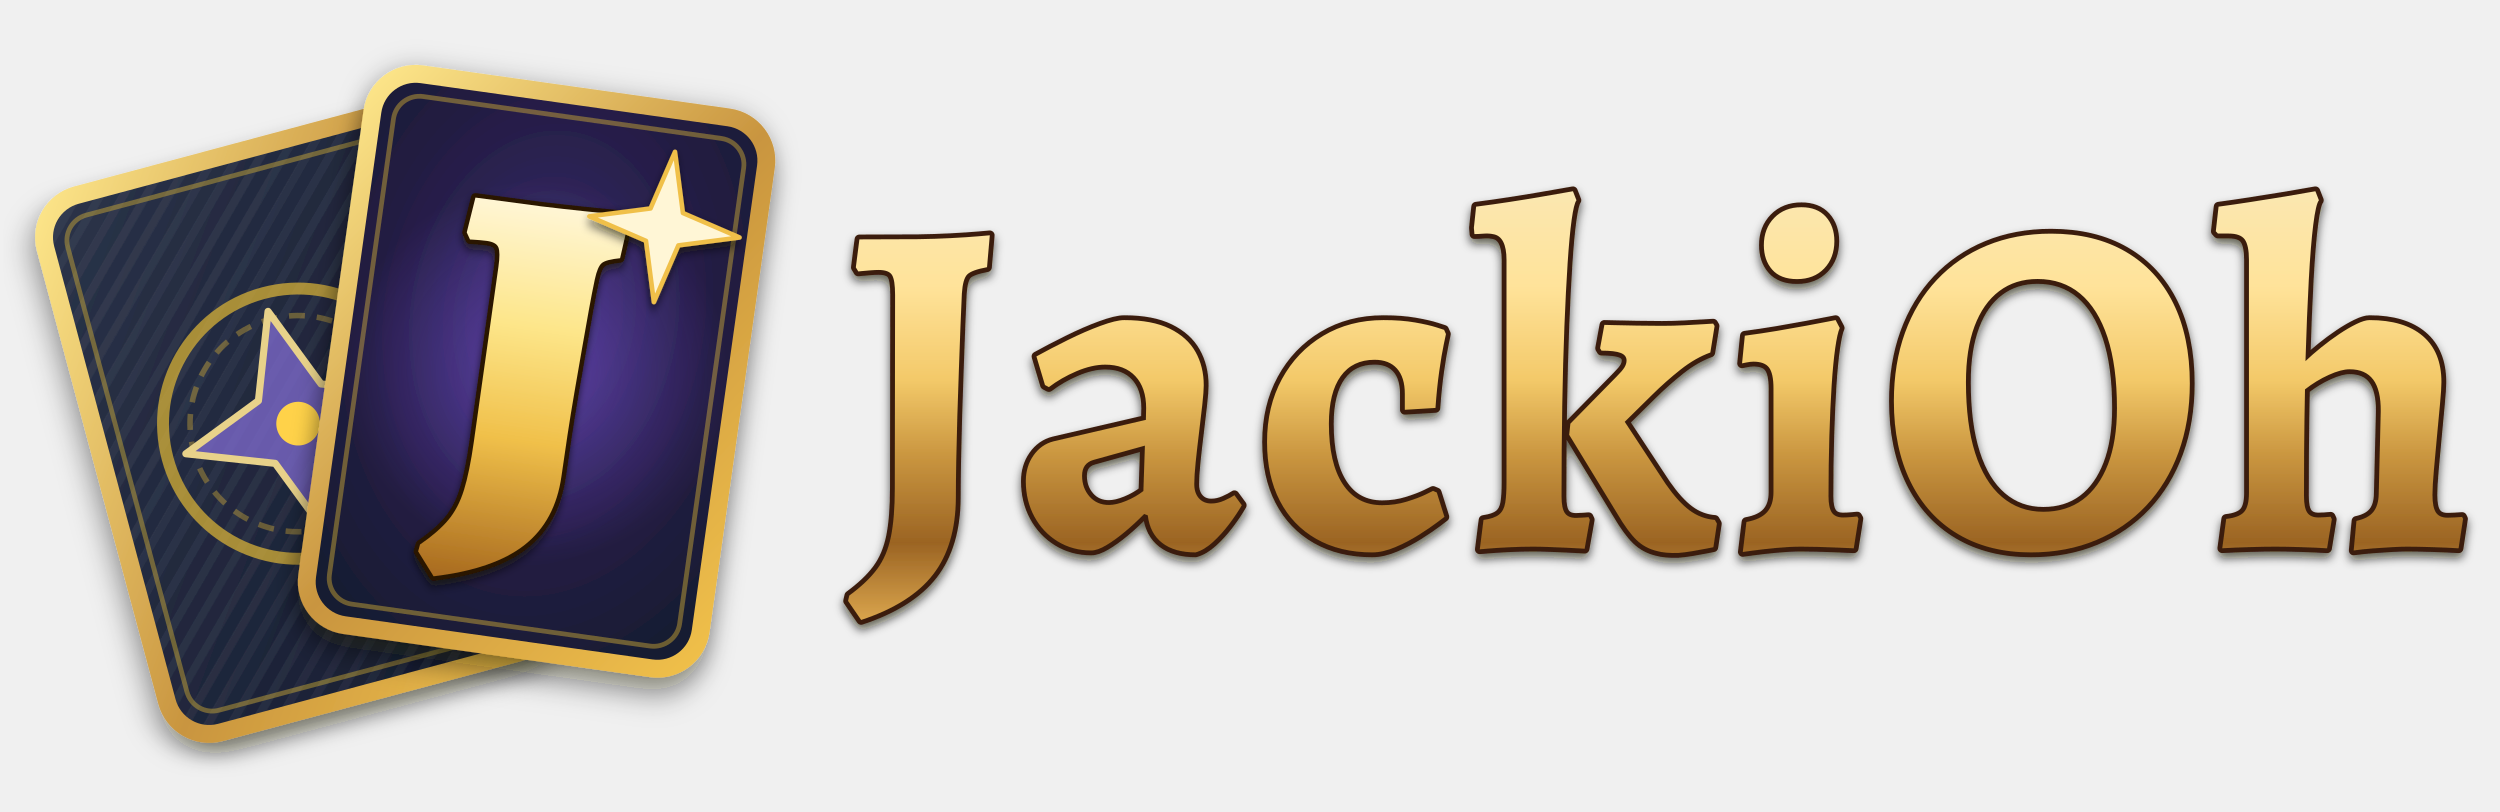
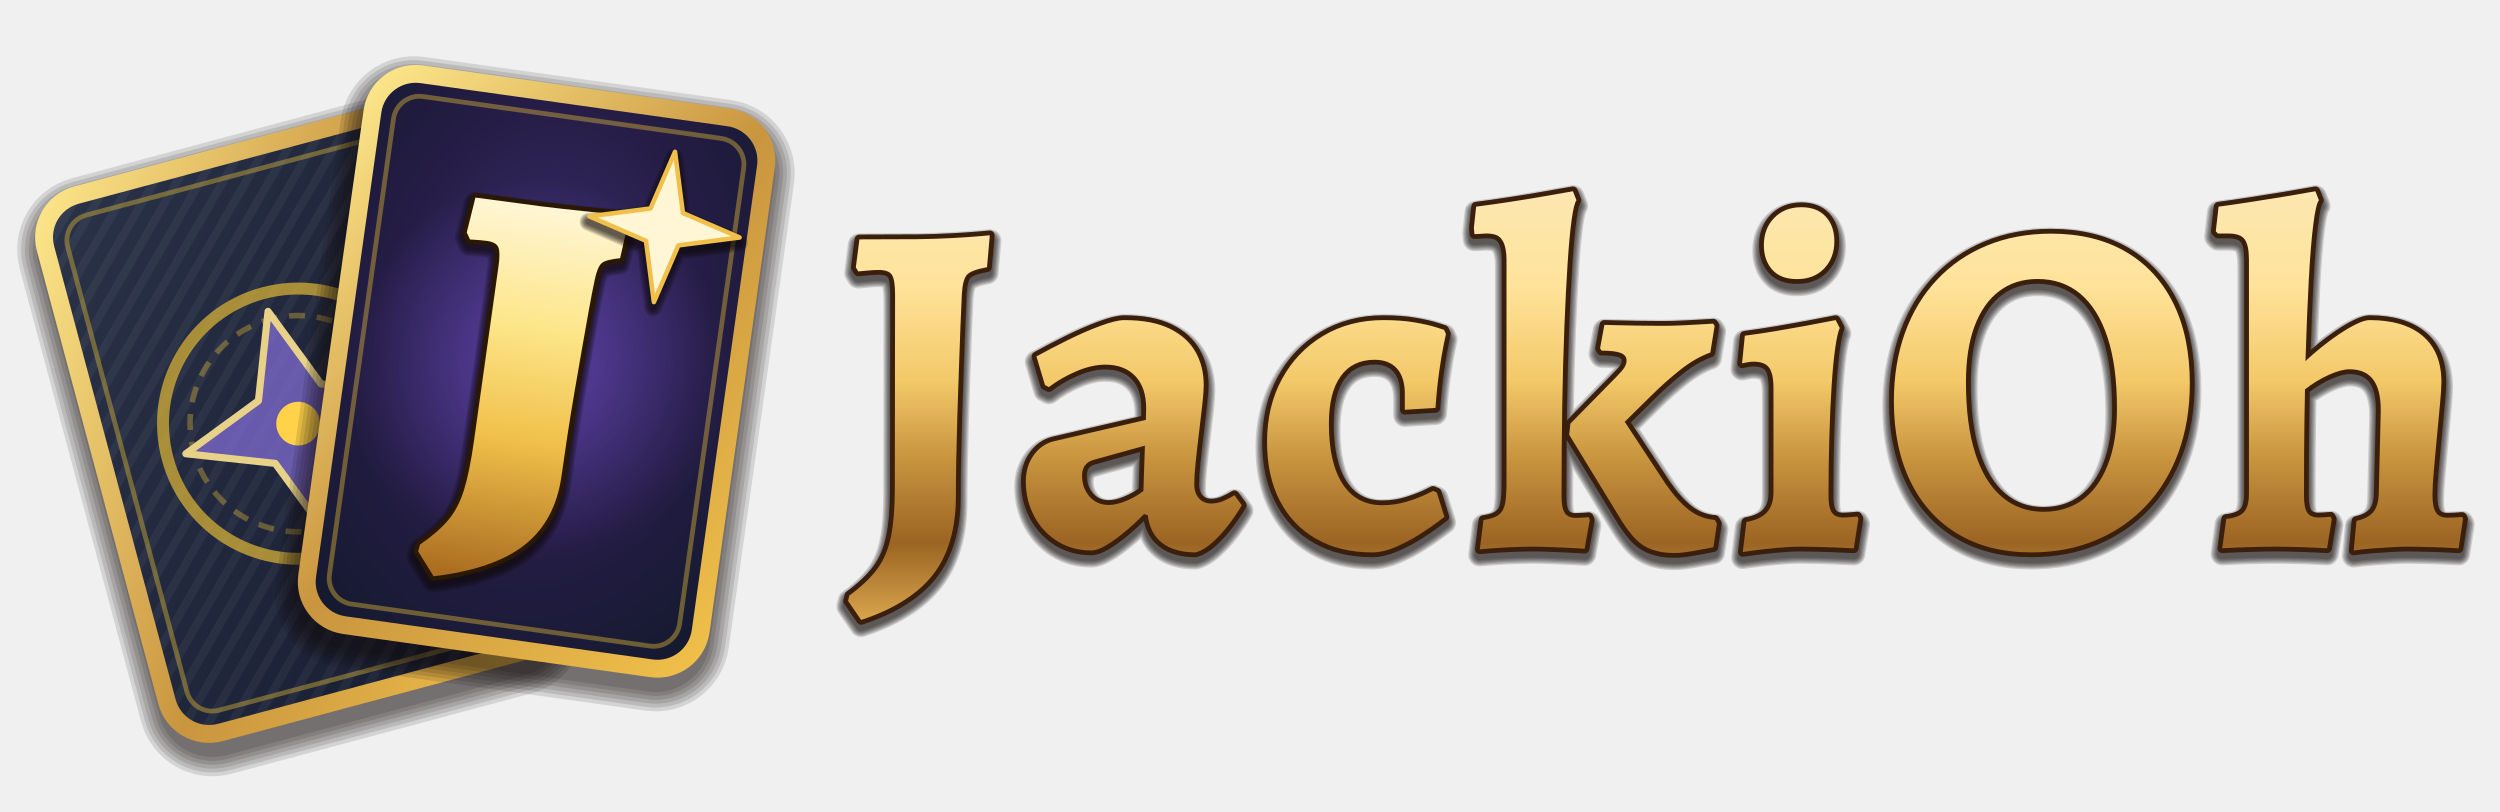
<svg xmlns="http://www.w3.org/2000/svg" viewBox="0 0 2714 881">
  <defs>
    <linearGradient id="wordGold" x1="0" y1="0" x2="0" y2="1">
      <stop offset="0" stop-color="#fbe7b0" />
      <stop offset="0.22" stop-color="#ffe39a" />
      <stop offset="0.44" stop-color="#f3c969" />
      <stop offset="0.62" stop-color="#c9953f" />
      <stop offset="0.82" stop-color="#9b6423" />
      <stop offset="1" stop-color="#d9a44c" />
    </linearGradient>
    <linearGradient id="gold" x1="0" y1="0" x2="0" y2="1">
      <stop offset="0" stop-color="#fff6d6" />
      <stop offset="0.32" stop-color="#fde68a" />
      <stop offset="0.62" stop-color="#f0c04a" />
      <stop offset="1" stop-color="#a86a1f" />
    </linearGradient>
    <linearGradient id="goldEdge" x1="0" y1="0" x2="1" y2="1">
      <stop offset="0" stop-color="#fde68a" />
      <stop offset="0.5" stop-color="#c9953f" />
      <stop offset="1" stop-color="#f0c04a" />
    </linearGradient>
    <radialGradient id="face" cx="0.5" cy="0.4" r="0.75">
      <stop offset="0" stop-color="#3a2f6e" />
      <stop offset="0.55" stop-color="#241c44" />
      <stop offset="1" stop-color="#141a2e" />
    </radialGradient>
    <linearGradient id="back" x1="0" y1="0" x2="1" y2="1">
      <stop offset="0" stop-color="#2b3349" />
      <stop offset="1" stop-color="#141a2e" />
    </linearGradient>
    <pattern id="stripes" width="22" height="22" patternUnits="userSpaceOnUse" patternTransform="rotate(45)">
      <rect width="22" height="22" fill="none" />
      <rect width="9" height="22" fill="#ffffff" fill-opacity="0.045" />
    </pattern>
    <radialGradient id="glow" cx="0.5" cy="0.5" r="0.5">
      <stop offset="0" stop-color="#8b5cf6" stop-opacity="0.45" />
      <stop offset="1" stop-color="#8b5cf6" stop-opacity="0" />
    </radialGradient>
-     <filter id="shadow" x="-20%" y="-20%" width="140%" height="140%">
-       <feDropShadow dx="0" dy="14" stdDeviation="16" flood-color="#0e0905" flood-opacity="0.55" />
-     </filter>
-     <filter id="lift" x="-20%" y="-20%" width="140%" height="140%">
-       <feDropShadow dx="0" dy="6" stdDeviation="5" flood-color="#0e0905" flood-opacity="0.65" />
-     </filter>
  </defs>
  <g transform="scale(0.86)">
    <g transform="translate(512 512) scale(1.14) translate(-491 -528)">
-       <g transform="rotate(-15 372 548)" filter="url(#shadow)">
-         <rect x="152.0" y="240.0" width="440" height="616" rx="48.4" fill="url(#back)" />
+       <g transform="rotate(-15 372 548)">
+         <defs>
+           <rect x="152.0" y="240.0" width="440" height="616" rx="48.4" id="s2" />
+         </defs>
+         <g transform="translate(0 14)" fill="#0e0905" stroke="#0e0905" stroke-linejoin="round">
+           <use opacity="0.125" href="#s2" stroke-width="24.1" />
+           <use opacity="0.125" href="#s2" stroke-width="32.6" />
+           <use opacity="0.125" href="#s2" stroke-width="41.1" />
+           <use opacity="0.125" href="#s2" stroke-width="49.7" />
+           <use opacity="0.125" href="#s2" stroke-width="58.2" />
+           <use opacity="0.125" href="#s2" stroke-width="66.7" />
+         </g>
+         <use href="#s2" fill="url(#back)" />
        <rect x="152.0" y="240.0" width="440" height="616" rx="48.4" fill="url(#stripes)" />
        <circle cx="372" cy="548" r="149.6" fill="none" stroke="#d4af37" stroke-opacity="0.75" stroke-width="13.2" />
        <circle cx="372" cy="548" r="119.68" fill="none" stroke="#d4af37" stroke-opacity="0.4" stroke-width="6.16" stroke-dasharray="17.6 13.2" />
        <path d="M372.0 419.3 L407.9 512.1 L500.7 548.0 L407.9 583.9 L372.0 676.7 L336.1 583.9 L243.3 548.0 L336.1 512.1 Z" fill="#7f6bd0" fill-opacity="0.75" stroke="#e8d28a" stroke-width="7.92" stroke-linejoin="round" />
        <circle cx="372" cy="548" r="24.2" fill="#ffd24a" />
        <rect x="152.0" y="240.0" width="440" height="616" rx="48.4" fill="none" stroke="url(#goldEdge)" stroke-width="19.8" />
        <rect x="176.2" y="264.2" width="391.6" height="567.6" rx="29.04" fill="none" stroke="#d4af37" stroke-opacity="0.45" stroke-width="5.28" />
      </g>
-       <g transform="rotate(8 636 490)" filter="url(#shadow)">
-         <rect x="416.0" y="182.0" width="440" height="616" rx="48.4" fill="url(#face)" />
+       <g transform="rotate(8 636 490)">
+         <defs>
+           <rect x="416.0" y="182.0" width="440" height="616" rx="48.4" id="s3" />
+         </defs>
+         <g transform="translate(0 14)" fill="#0e0905" stroke="#0e0905" stroke-linejoin="round">
+           <use opacity="0.125" href="#s3" stroke-width="24.1" />
+           <use opacity="0.125" href="#s3" stroke-width="32.6" />
+           <use opacity="0.125" href="#s3" stroke-width="41.1" />
+           <use opacity="0.125" href="#s3" stroke-width="49.7" />
+           <use opacity="0.125" href="#s3" stroke-width="58.2" />
+           <use opacity="0.125" href="#s3" stroke-width="66.7" />
+         </g>
+         <use href="#s3" fill="url(#face)" />
        <rect x="416.0" y="182.0" width="440" height="616" rx="48.4" fill="none" stroke="url(#goldEdge)" stroke-width="19.8" />
        <rect x="440.2" y="206.2" width="391.6" height="567.6" rx="29.04" fill="none" stroke="#d4af37" stroke-opacity="0.45" stroke-width="5.28" />
      </g>
      <g transform="rotate(8 636 490)">
        <circle cx="636" cy="490" r="211.2" fill="url(#glow)" />
-         <path d="M554.7 730.66 533.9 705.7 534.94 697.9Q552.62 681.78 561.98 666.96Q571.34 652.14 574.72 631.34Q578.1 610.54 578.1 576.74V381.22Q578.1 365.1 574.98 359.9Q571.86 354.7 561.46 354.7Q557.82 354.7 553.4 354.96Q548.98 355.22 545.86 355.48Q542.74 355.74 542.74 355.74L538.06 348.46L542.22 308.94L615.54 308.42Q641.02 307.9 663.38 307.12Q685.74 306.34 700.04 305.56Q714.34 304.78 714.34 304.78L710.18 353.14Q695.1 356.78 690.94 361.2Q686.78 365.62 685.74 380.18Q684.7 394.74 683.92 414.76Q683.14 434.78 682.36 458.18Q681.58 481.58 680.8 506.54Q680.02 531.5 679.76 555.68Q679.5 579.86 679.5 601.18Q679.5 651.1 649.6 682.3Q619.7 713.5 554.7 730.66Z" fill="url(#gold)" stroke="#2b1800" stroke-width="9.88" stroke-linejoin="round" paint-order="stroke" filter="url(#lift)" />
-         <path d="M754.0 228.0 L772.1 293.9 L838.0 312.0 L772.1 330.1 L754.0 396.0 L735.9 330.1 L670.0 312.0 L735.9 293.9 Z" fill="#fff6d6" stroke="#f0c04a" stroke-width="5.04" stroke-linejoin="round" filter="url(#lift)" />
+         <defs>
+           <path d="M554.7 730.66 533.9 705.7 534.94 697.9Q552.62 681.78 561.98 666.96Q571.34 652.14 574.72 631.34Q578.1 610.54 578.1 576.74V381.22Q578.1 365.1 574.98 359.9Q571.86 354.7 561.46 354.7Q557.82 354.7 553.4 354.96Q548.98 355.22 545.86 355.48Q542.74 355.74 542.74 355.74L538.06 348.46L542.22 308.94L615.54 308.42Q641.02 307.9 663.38 307.12Q685.74 306.34 700.04 305.56Q714.34 304.78 714.34 304.78L710.18 353.14Q695.1 356.78 690.94 361.2Q686.78 365.62 685.74 380.18Q684.7 394.74 683.92 414.76Q683.14 434.78 682.36 458.18Q681.58 481.58 680.8 506.54Q680.02 531.5 679.76 555.68Q679.5 579.86 679.5 601.18Q679.5 651.1 649.6 682.3Q619.7 713.5 554.7 730.66Z" id="s4" />
+         </defs>
+         <g transform="translate(0 6)" fill="#0e0905" stroke="#0e0905" stroke-linejoin="round">
+           <use opacity="0.161" href="#s4" stroke-width="11.2" />
+           <use opacity="0.161" href="#s4" stroke-width="13.9" />
+           <use opacity="0.161" href="#s4" stroke-width="16.5" />
+           <use opacity="0.161" href="#s4" stroke-width="19.2" />
+           <use opacity="0.161" href="#s4" stroke-width="21.9" />
+           <use opacity="0.161" href="#s4" stroke-width="24.5" />
+         </g>
+         <use href="#s4" fill="url(#gold)" stroke="#2b1800" stroke-width="9.88" stroke-linejoin="round" paint-order="stroke" />
+         <defs>
+           <path d="M754.0 228.0 L772.1 293.9 L838.0 312.0 L772.1 330.1 L754.0 396.0 L735.9 330.1 L670.0 312.0 L735.9 293.9 Z" id="s5" />
+         </defs>
+         <g transform="translate(0 6)" fill="#0e0905" stroke="#0e0905" stroke-linejoin="round">
+           <use opacity="0.161" href="#s5" stroke-width="6.4" />
+           <use opacity="0.161" href="#s5" stroke-width="9.0" />
+           <use opacity="0.161" href="#s5" stroke-width="11.7" />
+           <use opacity="0.161" href="#s5" stroke-width="14.4" />
+           <use opacity="0.161" href="#s5" stroke-width="17.0" />
+           <use opacity="0.161" href="#s5" stroke-width="19.7" />
+         </g>
+         <use href="#s5" fill="#fff6d6" stroke="#f0c04a" stroke-width="5.04" stroke-linejoin="round" />
      </g>
    </g>
  </g>
-   <path d="M934.874 673.025 920.64 652.347 921.965 646.546Q941.644 632.139 952.289 617.747Q962.933 603.355 967.17 582.698Q971.406 562.041 971.406 529.668L971.692 320.159Q971.692 303.754 968.286 298.411Q964.881 293.068 953.624 293.068Q950.27 293.068 945.136 293.471Q940.002 293.874 935.883 294.277Q931.764 294.679 931.764 294.679L929.082 290.254L932.957 259.87L996.856 259.635Q1014.628 259.401 1032.42 258.478Q1050.212 257.555 1062.371 256.49Q1074.53 255.424 1074.53 255.424L1071.512 290.081Q1054.719 293.15 1049.988 297.998Q1045.257 302.846 1044.217 318.548Q1043.462 332.823 1042.682 354.27Q1041.902 375.718 1040.98 400.973Q1040.057 426.229 1039.277 452.045Q1038.497 477.862 1038.094 500.757Q1037.691 523.653 1037.691 540.405Q1037.406 592.038 1012.93 623.666Q988.454 655.294 934.874 673.025Z M1297.926 599.695Q1275.015 599.695 1261.673 589.387Q1248.332 579.078 1246.017 559.451L1242.061 557.993Q1231.692 568.597 1220.864 577.58Q1210.035 586.562 1200.635 592.089Q1191.234 597.615 1184.627 597.615Q1164.449 597.615 1148.313 587.771Q1132.178 577.926 1122.895 560.787Q1113.611 543.647 1113.611 522.347Q1113.611 506.329 1121.972 494.42Q1130.333 482.511 1143.751 479.106L1243.958 455.818L1244.243 443.022Q1244.243 420.774 1232.518 408.325Q1220.792 395.875 1199.89 395.875Q1185.33 395.875 1168.624 402.987Q1151.918 410.099 1138.663 420.234L1134.421 417.97L1125.133 386.933Q1140.529 378.43 1159.279 369.146Q1178.03 359.863 1194.869 353.674Q1211.708 347.485 1220.446 347.485Q1250.83 347.485 1269.882 356.834Q1288.933 366.184 1297.865 382.06Q1306.797 397.935 1306.797 418.317Q1306.797 424.842 1305.262 438.984Q1303.728 453.126 1301.648 469.827Q1299.568 486.528 1298.033 501.578Q1296.499 516.627 1296.499 525.488Q1296.499 535.286 1301.515 540.94Q1306.531 546.593 1315.004 546.593Q1321.968 546.593 1329.049 543.463Q1336.131 540.333 1340.107 537.58L1348.091 548.48Q1342.758 557.819 1334.448 568.862Q1326.138 579.904 1316.737 588.474Q1307.337 597.044 1297.926 599.695ZM1203.785 548.184Q1211.789 548.184 1222.352 543.861Q1232.915 539.538 1241.256 533.074L1242.918 483.786L1187.207 499.243Q1174.706 502.75 1174.706 516.393Q1174.706 529.78 1182.736 538.982Q1190.765 548.184 1203.785 548.184Z M1489.795 599.695Q1454.69 599.695 1428.96 585.043Q1403.231 570.391 1389.359 543.596Q1375.487 516.801 1375.487 479.85Q1375.487 441.237 1391.699 411.455Q1407.911 381.672 1436.5 364.578Q1465.09 347.485 1501.939 347.485Q1521.393 347.485 1536.111 350.059Q1550.829 352.634 1559.267 355.351Q1567.704 358.068 1567.704 358.068L1569.733 362.646Q1569.733 362.646 1567.393 373.648Q1565.053 384.649 1562.453 402.905Q1559.853 421.162 1558.344 442.849L1525.064 444.878V427.585Q1525.064 409.518 1516.529 400.046Q1507.995 390.573 1492.273 390.573Q1468.292 390.573 1455.471 408.386Q1442.649 426.198 1442.649 460.059Q1442.649 502.72 1457.642 525.579Q1472.636 548.439 1500.471 548.439Q1514.796 548.439 1527.496 544.488Q1540.195 540.537 1547.954 536.729Q1555.713 532.92 1555.713 532.92L1559.771 534.664L1568.071 561.103Q1568.071 561.103 1560.439 566.889Q1552.807 572.675 1540.664 580.399Q1528.52 588.122 1514.893 593.909Q1501.266 599.695 1489.795 599.695Z M1610.476 564.467Q1622.171 562.856 1627.422 558.569Q1632.673 554.281 1634.065 545.824Q1635.456 537.366 1635.456 523.724V282.24Q1635.456 256.271 1620.672 254.16Q1616.278 253.222 1610.333 253.676Q1604.389 254.13 1600.637 254.13Q1600.402 252.233 1600.311 250.479Q1600.219 248.726 1600.035 247.349L1602.482 224.336Q1620.224 222.073 1638.668 219.238Q1657.113 216.404 1672.774 213.687Q1688.436 210.969 1698.01 209.292Q1707.584 207.615 1707.584 207.615L1711.408 217.424Q1708.624 221.064 1706.192 238.596Q1703.76 256.128 1701.823 285.554Q1699.886 314.979 1698.326 354.158Q1696.766 393.336 1695.986 440.06Q1695.206 486.783 1695.206 538.743Q1695.206 551.814 1698.805 557.024Q1702.404 562.234 1710.877 562.234Q1714.15 562.234 1719.386 561.832Q1724.621 561.429 1724.621 561.429L1725.896 564.212L1720.278 595.718Q1720.278 595.718 1714.425 595.341Q1708.573 594.964 1699.768 594.587Q1690.964 594.209 1681.497 593.832Q1672.03 593.455 1664.281 593.455Q1651.485 593.455 1638.118 594.118Q1624.751 594.78 1615.61 595.56Q1606.469 596.34 1606.469 596.34ZM1703.516 472.009 1704.79 459.937 1754.944 408.865Q1761.286 402.574 1763.535 398.791Q1765.783 395.009 1765.783 391.369Q1765.783 385.649 1759.492 383.166Q1753.201 380.683 1738.59 380.683L1737.03 378.083L1741.71 352.685Q1741.71 352.685 1752.125 352.945Q1762.541 353.205 1776.988 353.465Q1791.436 353.725 1804.314 353.725Q1816.305 353.725 1829.035 353.062Q1841.764 352.399 1850.788 351.854Q1859.811 351.308 1859.811 351.308L1861.371 353.908L1856.742 382.692Q1840.368 388.595 1824.319 401.305Q1808.27 414.014 1793.211 428.931Q1778.151 443.848 1763.805 457.908L1808.321 525.528Q1821.597 544.656 1834.02 553.95Q1846.444 563.244 1861.626 564.416L1863.89 568.423L1860.066 594.056Q1860.066 594.056 1853.179 595.433Q1846.291 596.809 1837.426 598.303Q1828.56 599.797 1822.055 600.266Q1815.214 600.5 1809.269 599.996Q1803.325 599.491 1799.4 598.349Q1786.155 595.362 1776.688 586.262Q1767.221 577.162 1755.964 557.942Z M1891.969 599.226 1895.925 566.649Q1911.291 563.896 1918.285 556.071Q1925.28 548.245 1925.28 534.256V421.641Q1925.28 405.439 1920.483 399.031Q1915.685 392.623 1903.46 392.623Q1900.238 392.623 1895.701 393.546Q1891.164 394.468 1891.164 394.468L1894.182 364.441Q1911.872 362.126 1929.353 359.174Q1946.835 356.223 1961.155 353.531Q1975.476 350.839 1984.112 349.162Q1992.748 347.485 1992.748 347.485L1997.224 356.07Q1994.675 361.504 1992.335 377.803Q1989.995 394.101 1988.435 418.434Q1986.875 442.767 1985.952 473.539Q1985.029 504.31 1985.029 538.743Q1985.029 551.008 1988.603 556.387Q1992.177 561.765 2000.884 561.765Q2005.095 561.765 2010.683 561.245Q2016.27 560.725 2016.27 560.725L2017.545 563.04L2012.447 595.249Q2012.447 595.249 2006.62 594.989Q2000.792 594.729 1991.896 594.352Q1983 593.975 1973.181 593.715Q1963.363 593.455 1955.379 593.455Q1942.583 593.455 1927.758 594.898Q1912.933 596.34 1902.451 597.783Q1891.969 599.226 1891.969 599.226ZM1950.862 303.01Q1932.937 303.01 1923.883 292.696Q1914.829 282.383 1914.829 266.171Q1914.829 248.063 1926.131 236.5Q1937.434 224.938 1955.593 224.938Q1972.763 224.938 1982.078 235.226Q1991.392 245.514 1991.392 261.776Q1991.392 279.885 1980.349 291.447Q1969.307 303.01 1950.862 303.01Z M2204.948 599.695Q2159.025 599.695 2125.587 579.767Q2092.149 559.838 2074.066 522.852Q2055.984 485.866 2055.984 435.497Q2055.984 394.672 2068.045 361.275Q2080.107 327.877 2102.804 303.738Q2125.5 279.599 2156.935 266.614Q2188.369 253.63 2226.595 253.63Q2273.792 253.63 2307.516 273.206Q2341.239 292.783 2359.256 329.157Q2377.272 365.532 2377.272 416.369Q2377.272 457.48 2364.95 491.112Q2352.628 524.744 2329.789 549.0Q2306.95 573.256 2275.23 586.476Q2243.51 599.695 2204.948 599.695ZM2218.254 555.586Q2243.326 555.586 2261.016 542.413Q2278.706 529.24 2288.433 504.096Q2298.16 478.953 2298.16 443.134Q2298.16 397.242 2287.888 366.139Q2277.615 335.035 2258.483 318.961Q2239.35 302.887 2211.963 302.887Q2187.697 302.887 2170.292 316.061Q2152.888 329.234 2143.563 354.143Q2134.239 379.052 2134.239 414.87Q2134.239 460.477 2144.226 491.841Q2154.213 523.204 2173.203 539.395Q2192.193 555.586 2218.254 555.586Z M2416.762 563.325Q2430.904 561.765 2436.18 555.76Q2441.456 549.754 2441.456 535.429V282.24Q2441.456 266.09 2436.802 259.824Q2432.147 253.559 2419.637 253.559H2407.779L2405.464 251.061L2408.482 224.336Q2423.725 222.307 2442.833 219.356Q2461.941 216.404 2480.737 213.309Q2499.534 210.215 2513.584 207.615L2517.408 217.424Q2514.155 221.298 2511.32 243.576Q2508.486 265.855 2506.431 303.682Q2504.377 341.51 2502.817 392.031Q2510.209 384.976 2519.829 377.186Q2529.449 369.396 2539.441 362.702Q2549.433 356.008 2558.202 351.747Q2566.971 347.485 2572.374 347.485Q2609.927 347.485 2630.171 364.787Q2650.415 382.09 2650.415 414.799Q2650.415 422.263 2648.881 438.449Q2647.346 454.635 2645.552 473.992Q2643.757 493.35 2642.223 510.443Q2640.688 527.537 2640.688 537.336Q2640.688 550.539 2644.379 556.27Q2648.07 562 2657.012 562Q2659.898 562 2664.771 561.74Q2669.645 561.48 2672.867 561.194L2673.907 563.274L2669.043 595.249Q2657.206 594.495 2640.494 593.975Q2623.783 593.455 2613.148 593.455Q2606.674 593.455 2596.779 594Q2586.883 594.546 2575.948 595.377Q2565.013 596.208 2555.133 597.584L2558.151 565.477Q2570.936 562.724 2576.524 555.719Q2582.111 548.714 2582.346 536.132L2584.528 446.54Q2584.762 423.354 2576.396 412.128Q2568.031 400.902 2550.748 400.902Q2541.501 400.902 2528.032 406.994Q2514.563 413.086 2502.297 422.701Q2502.011 437.72 2501.751 454.064Q2501.491 470.408 2501.349 490.699Q2501.206 510.989 2501.206 538.274Q2501.206 551.345 2504.805 556.555Q2508.404 561.765 2516.877 561.765Q2519.294 561.765 2523.347 561.505Q2527.4 561.245 2530.152 560.96L2531.427 563.743L2526.278 595.249Q2514.624 594.495 2498.004 593.975Q2481.384 593.455 2470.281 593.455Q2458.657 593.455 2442.313 593.949Q2425.969 594.444 2412.469 595.198Z" fill="url(#wordGold)" stroke="#3a1f0c" stroke-width="10.4" stroke-linejoin="round" paint-order="stroke" filter="url(#lift)" />
+   <defs>
+     <path d="M934.874 673.025 920.64 652.347 921.965 646.546Q941.644 632.139 952.289 617.747Q962.933 603.355 967.17 582.698Q971.406 562.041 971.406 529.668L971.692 320.159Q971.692 303.754 968.286 298.411Q964.881 293.068 953.624 293.068Q950.27 293.068 945.136 293.471Q940.002 293.874 935.883 294.277Q931.764 294.679 931.764 294.679L929.082 290.254L932.957 259.87L996.856 259.635Q1014.628 259.401 1032.42 258.478Q1050.212 257.555 1062.371 256.49Q1074.53 255.424 1074.53 255.424L1071.512 290.081Q1054.719 293.15 1049.988 297.998Q1045.257 302.846 1044.217 318.548Q1043.462 332.823 1042.682 354.27Q1041.902 375.718 1040.98 400.973Q1040.057 426.229 1039.277 452.045Q1038.497 477.862 1038.094 500.757Q1037.691 523.653 1037.691 540.405Q1037.406 592.038 1012.93 623.666Q988.454 655.294 934.874 673.025Z M1297.926 599.695Q1275.015 599.695 1261.673 589.387Q1248.332 579.078 1246.017 559.451L1242.061 557.993Q1231.692 568.597 1220.864 577.58Q1210.035 586.562 1200.635 592.089Q1191.234 597.615 1184.627 597.615Q1164.449 597.615 1148.313 587.771Q1132.178 577.926 1122.895 560.787Q1113.611 543.647 1113.611 522.347Q1113.611 506.329 1121.972 494.42Q1130.333 482.511 1143.751 479.106L1243.958 455.818L1244.243 443.022Q1244.243 420.774 1232.518 408.325Q1220.792 395.875 1199.89 395.875Q1185.33 395.875 1168.624 402.987Q1151.918 410.099 1138.663 420.234L1134.421 417.97L1125.133 386.933Q1140.529 378.43 1159.279 369.146Q1178.03 359.863 1194.869 353.674Q1211.708 347.485 1220.446 347.485Q1250.83 347.485 1269.882 356.834Q1288.933 366.184 1297.865 382.06Q1306.797 397.935 1306.797 418.317Q1306.797 424.842 1305.262 438.984Q1303.728 453.126 1301.648 469.827Q1299.568 486.528 1298.033 501.578Q1296.499 516.627 1296.499 525.488Q1296.499 535.286 1301.515 540.94Q1306.531 546.593 1315.004 546.593Q1321.968 546.593 1329.049 543.463Q1336.131 540.333 1340.107 537.58L1348.091 548.48Q1342.758 557.819 1334.448 568.862Q1326.138 579.904 1316.737 588.474Q1307.337 597.044 1297.926 599.695ZM1203.785 548.184Q1211.789 548.184 1222.352 543.861Q1232.915 539.538 1241.256 533.074L1242.918 483.786L1187.207 499.243Q1174.706 502.75 1174.706 516.393Q1174.706 529.78 1182.736 538.982Q1190.765 548.184 1203.785 548.184Z M1489.795 599.695Q1454.69 599.695 1428.96 585.043Q1403.231 570.391 1389.359 543.596Q1375.487 516.801 1375.487 479.85Q1375.487 441.237 1391.699 411.455Q1407.911 381.672 1436.5 364.578Q1465.09 347.485 1501.939 347.485Q1521.393 347.485 1536.111 350.059Q1550.829 352.634 1559.267 355.351Q1567.704 358.068 1567.704 358.068L1569.733 362.646Q1569.733 362.646 1567.393 373.648Q1565.053 384.649 1562.453 402.905Q1559.853 421.162 1558.344 442.849L1525.064 444.878V427.585Q1525.064 409.518 1516.529 400.046Q1507.995 390.573 1492.273 390.573Q1468.292 390.573 1455.471 408.386Q1442.649 426.198 1442.649 460.059Q1442.649 502.72 1457.642 525.579Q1472.636 548.439 1500.471 548.439Q1514.796 548.439 1527.496 544.488Q1540.195 540.537 1547.954 536.729Q1555.713 532.92 1555.713 532.92L1559.771 534.664L1568.071 561.103Q1568.071 561.103 1560.439 566.889Q1552.807 572.675 1540.664 580.399Q1528.52 588.122 1514.893 593.909Q1501.266 599.695 1489.795 599.695Z M1610.476 564.467Q1622.171 562.856 1627.422 558.569Q1632.673 554.281 1634.065 545.824Q1635.456 537.366 1635.456 523.724V282.24Q1635.456 256.271 1620.672 254.16Q1616.278 253.222 1610.333 253.676Q1604.389 254.13 1600.637 254.13Q1600.402 252.233 1600.311 250.479Q1600.219 248.726 1600.035 247.349L1602.482 224.336Q1620.224 222.073 1638.668 219.238Q1657.113 216.404 1672.774 213.687Q1688.436 210.969 1698.01 209.292Q1707.584 207.615 1707.584 207.615L1711.408 217.424Q1708.624 221.064 1706.192 238.596Q1703.76 256.128 1701.823 285.554Q1699.886 314.979 1698.326 354.158Q1696.766 393.336 1695.986 440.06Q1695.206 486.783 1695.206 538.743Q1695.206 551.814 1698.805 557.024Q1702.404 562.234 1710.877 562.234Q1714.15 562.234 1719.386 561.832Q1724.621 561.429 1724.621 561.429L1725.896 564.212L1720.278 595.718Q1720.278 595.718 1714.425 595.341Q1708.573 594.964 1699.768 594.587Q1690.964 594.209 1681.497 593.832Q1672.03 593.455 1664.281 593.455Q1651.485 593.455 1638.118 594.118Q1624.751 594.78 1615.61 595.56Q1606.469 596.34 1606.469 596.34ZM1703.516 472.009 1704.79 459.937 1754.944 408.865Q1761.286 402.574 1763.535 398.791Q1765.783 395.009 1765.783 391.369Q1765.783 385.649 1759.492 383.166Q1753.201 380.683 1738.59 380.683L1737.03 378.083L1741.71 352.685Q1741.71 352.685 1752.125 352.945Q1762.541 353.205 1776.988 353.465Q1791.436 353.725 1804.314 353.725Q1816.305 353.725 1829.035 353.062Q1841.764 352.399 1850.788 351.854Q1859.811 351.308 1859.811 351.308L1861.371 353.908L1856.742 382.692Q1840.368 388.595 1824.319 401.305Q1808.27 414.014 1793.211 428.931Q1778.151 443.848 1763.805 457.908L1808.321 525.528Q1821.597 544.656 1834.02 553.95Q1846.444 563.244 1861.626 564.416L1863.89 568.423L1860.066 594.056Q1860.066 594.056 1853.179 595.433Q1846.291 596.809 1837.426 598.303Q1828.56 599.797 1822.055 600.266Q1815.214 600.5 1809.269 599.996Q1803.325 599.491 1799.4 598.349Q1786.155 595.362 1776.688 586.262Q1767.221 577.162 1755.964 557.942Z M1891.969 599.226 1895.925 566.649Q1911.291 563.896 1918.285 556.071Q1925.28 548.245 1925.28 534.256V421.641Q1925.28 405.439 1920.483 399.031Q1915.685 392.623 1903.46 392.623Q1900.238 392.623 1895.701 393.546Q1891.164 394.468 1891.164 394.468L1894.182 364.441Q1911.872 362.126 1929.353 359.174Q1946.835 356.223 1961.155 353.531Q1975.476 350.839 1984.112 349.162Q1992.748 347.485 1992.748 347.485L1997.224 356.07Q1994.675 361.504 1992.335 377.803Q1989.995 394.101 1988.435 418.434Q1986.875 442.767 1985.952 473.539Q1985.029 504.31 1985.029 538.743Q1985.029 551.008 1988.603 556.387Q1992.177 561.765 2000.884 561.765Q2005.095 561.765 2010.683 561.245Q2016.27 560.725 2016.27 560.725L2017.545 563.04L2012.447 595.249Q2012.447 595.249 2006.62 594.989Q2000.792 594.729 1991.896 594.352Q1983 593.975 1973.181 593.715Q1963.363 593.455 1955.379 593.455Q1942.583 593.455 1927.758 594.898Q1912.933 596.34 1902.451 597.783Q1891.969 599.226 1891.969 599.226ZM1950.862 303.01Q1932.937 303.01 1923.883 292.696Q1914.829 282.383 1914.829 266.171Q1914.829 248.063 1926.131 236.5Q1937.434 224.938 1955.593 224.938Q1972.763 224.938 1982.078 235.226Q1991.392 245.514 1991.392 261.776Q1991.392 279.885 1980.349 291.447Q1969.307 303.01 1950.862 303.01Z M2204.948 599.695Q2159.025 599.695 2125.587 579.767Q2092.149 559.838 2074.066 522.852Q2055.984 485.866 2055.984 435.497Q2055.984 394.672 2068.045 361.275Q2080.107 327.877 2102.804 303.738Q2125.5 279.599 2156.935 266.614Q2188.369 253.63 2226.595 253.63Q2273.792 253.63 2307.516 273.206Q2341.239 292.783 2359.256 329.157Q2377.272 365.532 2377.272 416.369Q2377.272 457.48 2364.95 491.112Q2352.628 524.744 2329.789 549.0Q2306.95 573.256 2275.23 586.476Q2243.51 599.695 2204.948 599.695ZM2218.254 555.586Q2243.326 555.586 2261.016 542.413Q2278.706 529.24 2288.433 504.096Q2298.16 478.953 2298.16 443.134Q2298.16 397.242 2287.888 366.139Q2277.615 335.035 2258.483 318.961Q2239.35 302.887 2211.963 302.887Q2187.697 302.887 2170.292 316.061Q2152.888 329.234 2143.563 354.143Q2134.239 379.052 2134.239 414.87Q2134.239 460.477 2144.226 491.841Q2154.213 523.204 2173.203 539.395Q2192.193 555.586 2218.254 555.586Z M2416.762 563.325Q2430.904 561.765 2436.18 555.76Q2441.456 549.754 2441.456 535.429V282.24Q2441.456 266.09 2436.802 259.824Q2432.147 253.559 2419.637 253.559H2407.779L2405.464 251.061L2408.482 224.336Q2423.725 222.307 2442.833 219.356Q2461.941 216.404 2480.737 213.309Q2499.534 210.215 2513.584 207.615L2517.408 217.424Q2514.155 221.298 2511.32 243.576Q2508.486 265.855 2506.431 303.682Q2504.377 341.51 2502.817 392.031Q2510.209 384.976 2519.829 377.186Q2529.449 369.396 2539.441 362.702Q2549.433 356.008 2558.202 351.747Q2566.971 347.485 2572.374 347.485Q2609.927 347.485 2630.171 364.787Q2650.415 382.09 2650.415 414.799Q2650.415 422.263 2648.881 438.449Q2647.346 454.635 2645.552 473.992Q2643.757 493.35 2642.223 510.443Q2640.688 527.537 2640.688 537.336Q2640.688 550.539 2644.379 556.27Q2648.07 562 2657.012 562Q2659.898 562 2664.771 561.74Q2669.645 561.48 2672.867 561.194L2673.907 563.274L2669.043 595.249Q2657.206 594.495 2640.494 593.975Q2623.783 593.455 2613.148 593.455Q2606.674 593.455 2596.779 594Q2586.883 594.546 2575.948 595.377Q2565.013 596.208 2555.133 597.584L2558.151 565.477Q2570.936 562.724 2576.524 555.719Q2582.111 548.714 2582.346 536.132L2584.528 446.54Q2584.762 423.354 2576.396 412.128Q2568.031 400.902 2550.748 400.902Q2541.501 400.902 2528.032 406.994Q2514.563 413.086 2502.297 422.701Q2502.011 437.72 2501.751 454.064Q2501.491 470.408 2501.349 490.699Q2501.206 510.989 2501.206 538.274Q2501.206 551.345 2504.805 556.555Q2508.404 561.765 2516.877 561.765Q2519.294 561.765 2523.347 561.505Q2527.4 561.245 2530.152 560.96L2531.427 563.743L2526.278 595.249Q2514.624 594.495 2498.004 593.975Q2481.384 593.455 2470.281 593.455Q2458.657 593.455 2442.313 593.949Q2425.969 594.444 2412.469 595.198Z" id="s1" />
+   </defs>
+   <g transform="translate(0 6)" fill="#0e0905" stroke="#0e0905" stroke-linejoin="round">
+     <use opacity="0.161" href="#s1" stroke-width="11.7" />
+     <use opacity="0.161" href="#s1" stroke-width="14.4" />
+     <use opacity="0.161" href="#s1" stroke-width="17.1" />
+     <use opacity="0.161" href="#s1" stroke-width="19.7" />
+     <use opacity="0.161" href="#s1" stroke-width="22.4" />
+     <use opacity="0.161" href="#s1" stroke-width="25.1" />
+   </g>
+   <use href="#s1" fill="url(#wordGold)" stroke="#3a1f0c" stroke-width="10.4" stroke-linejoin="round" paint-order="stroke" />
</svg>
